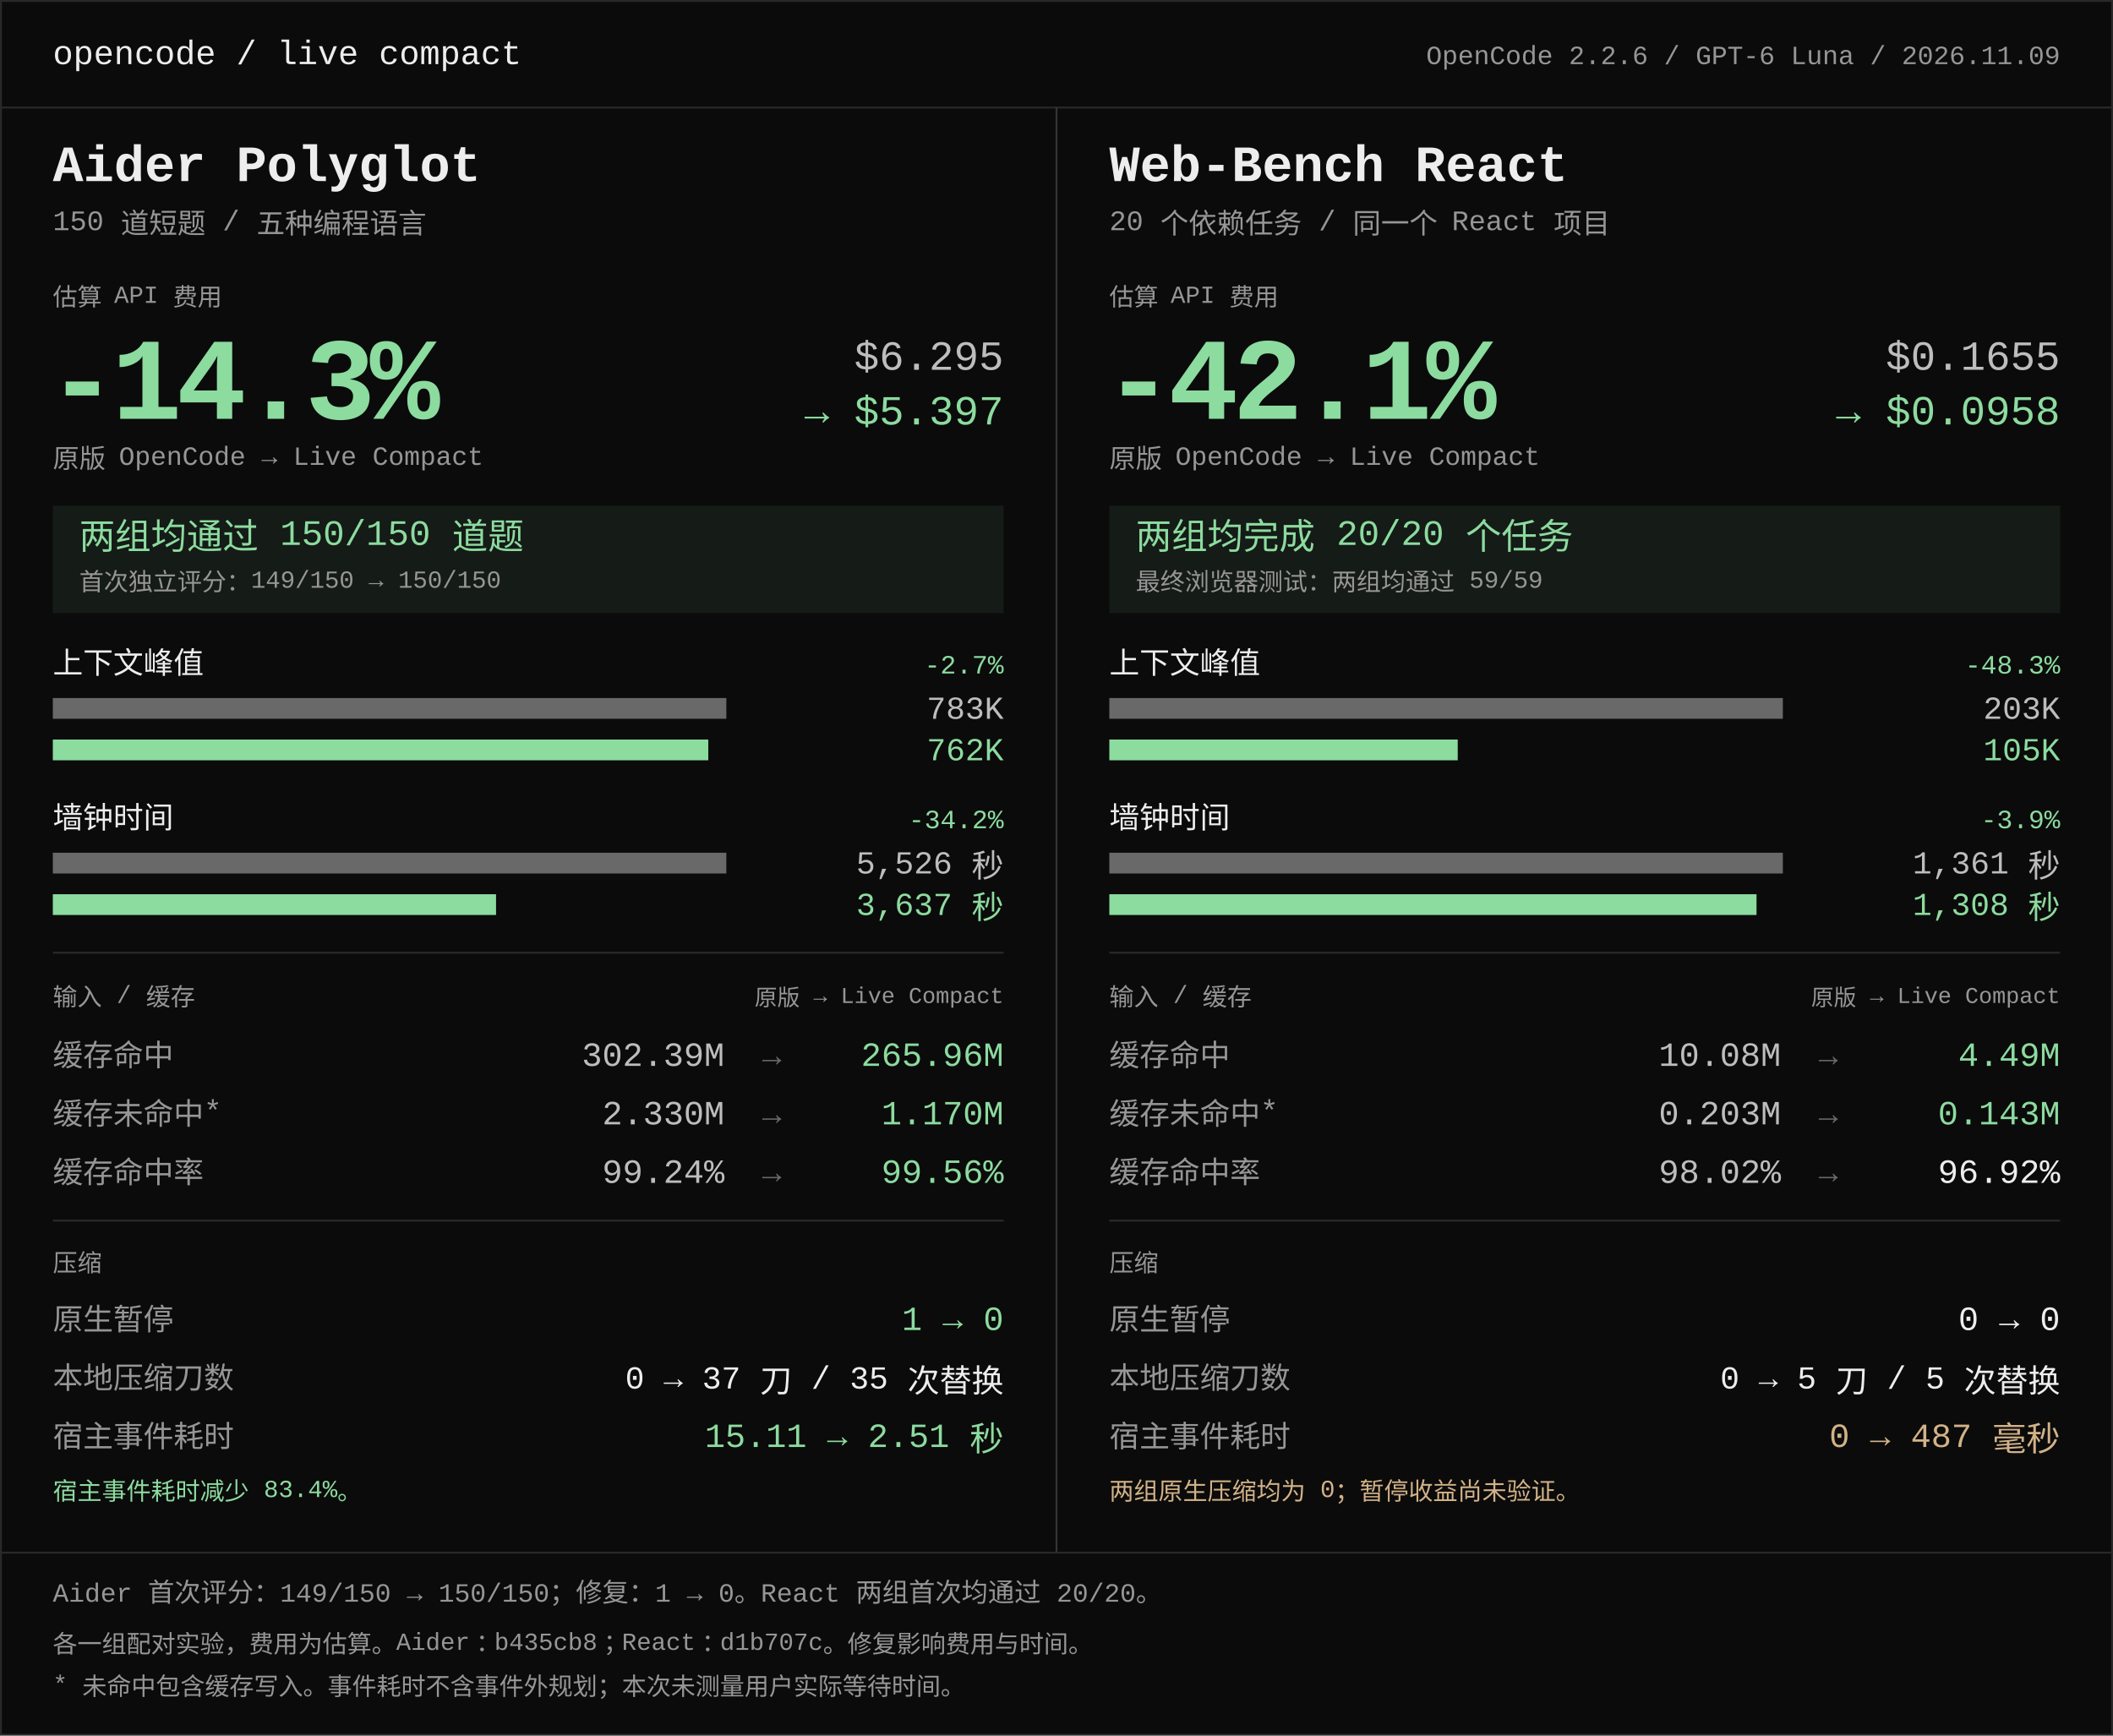
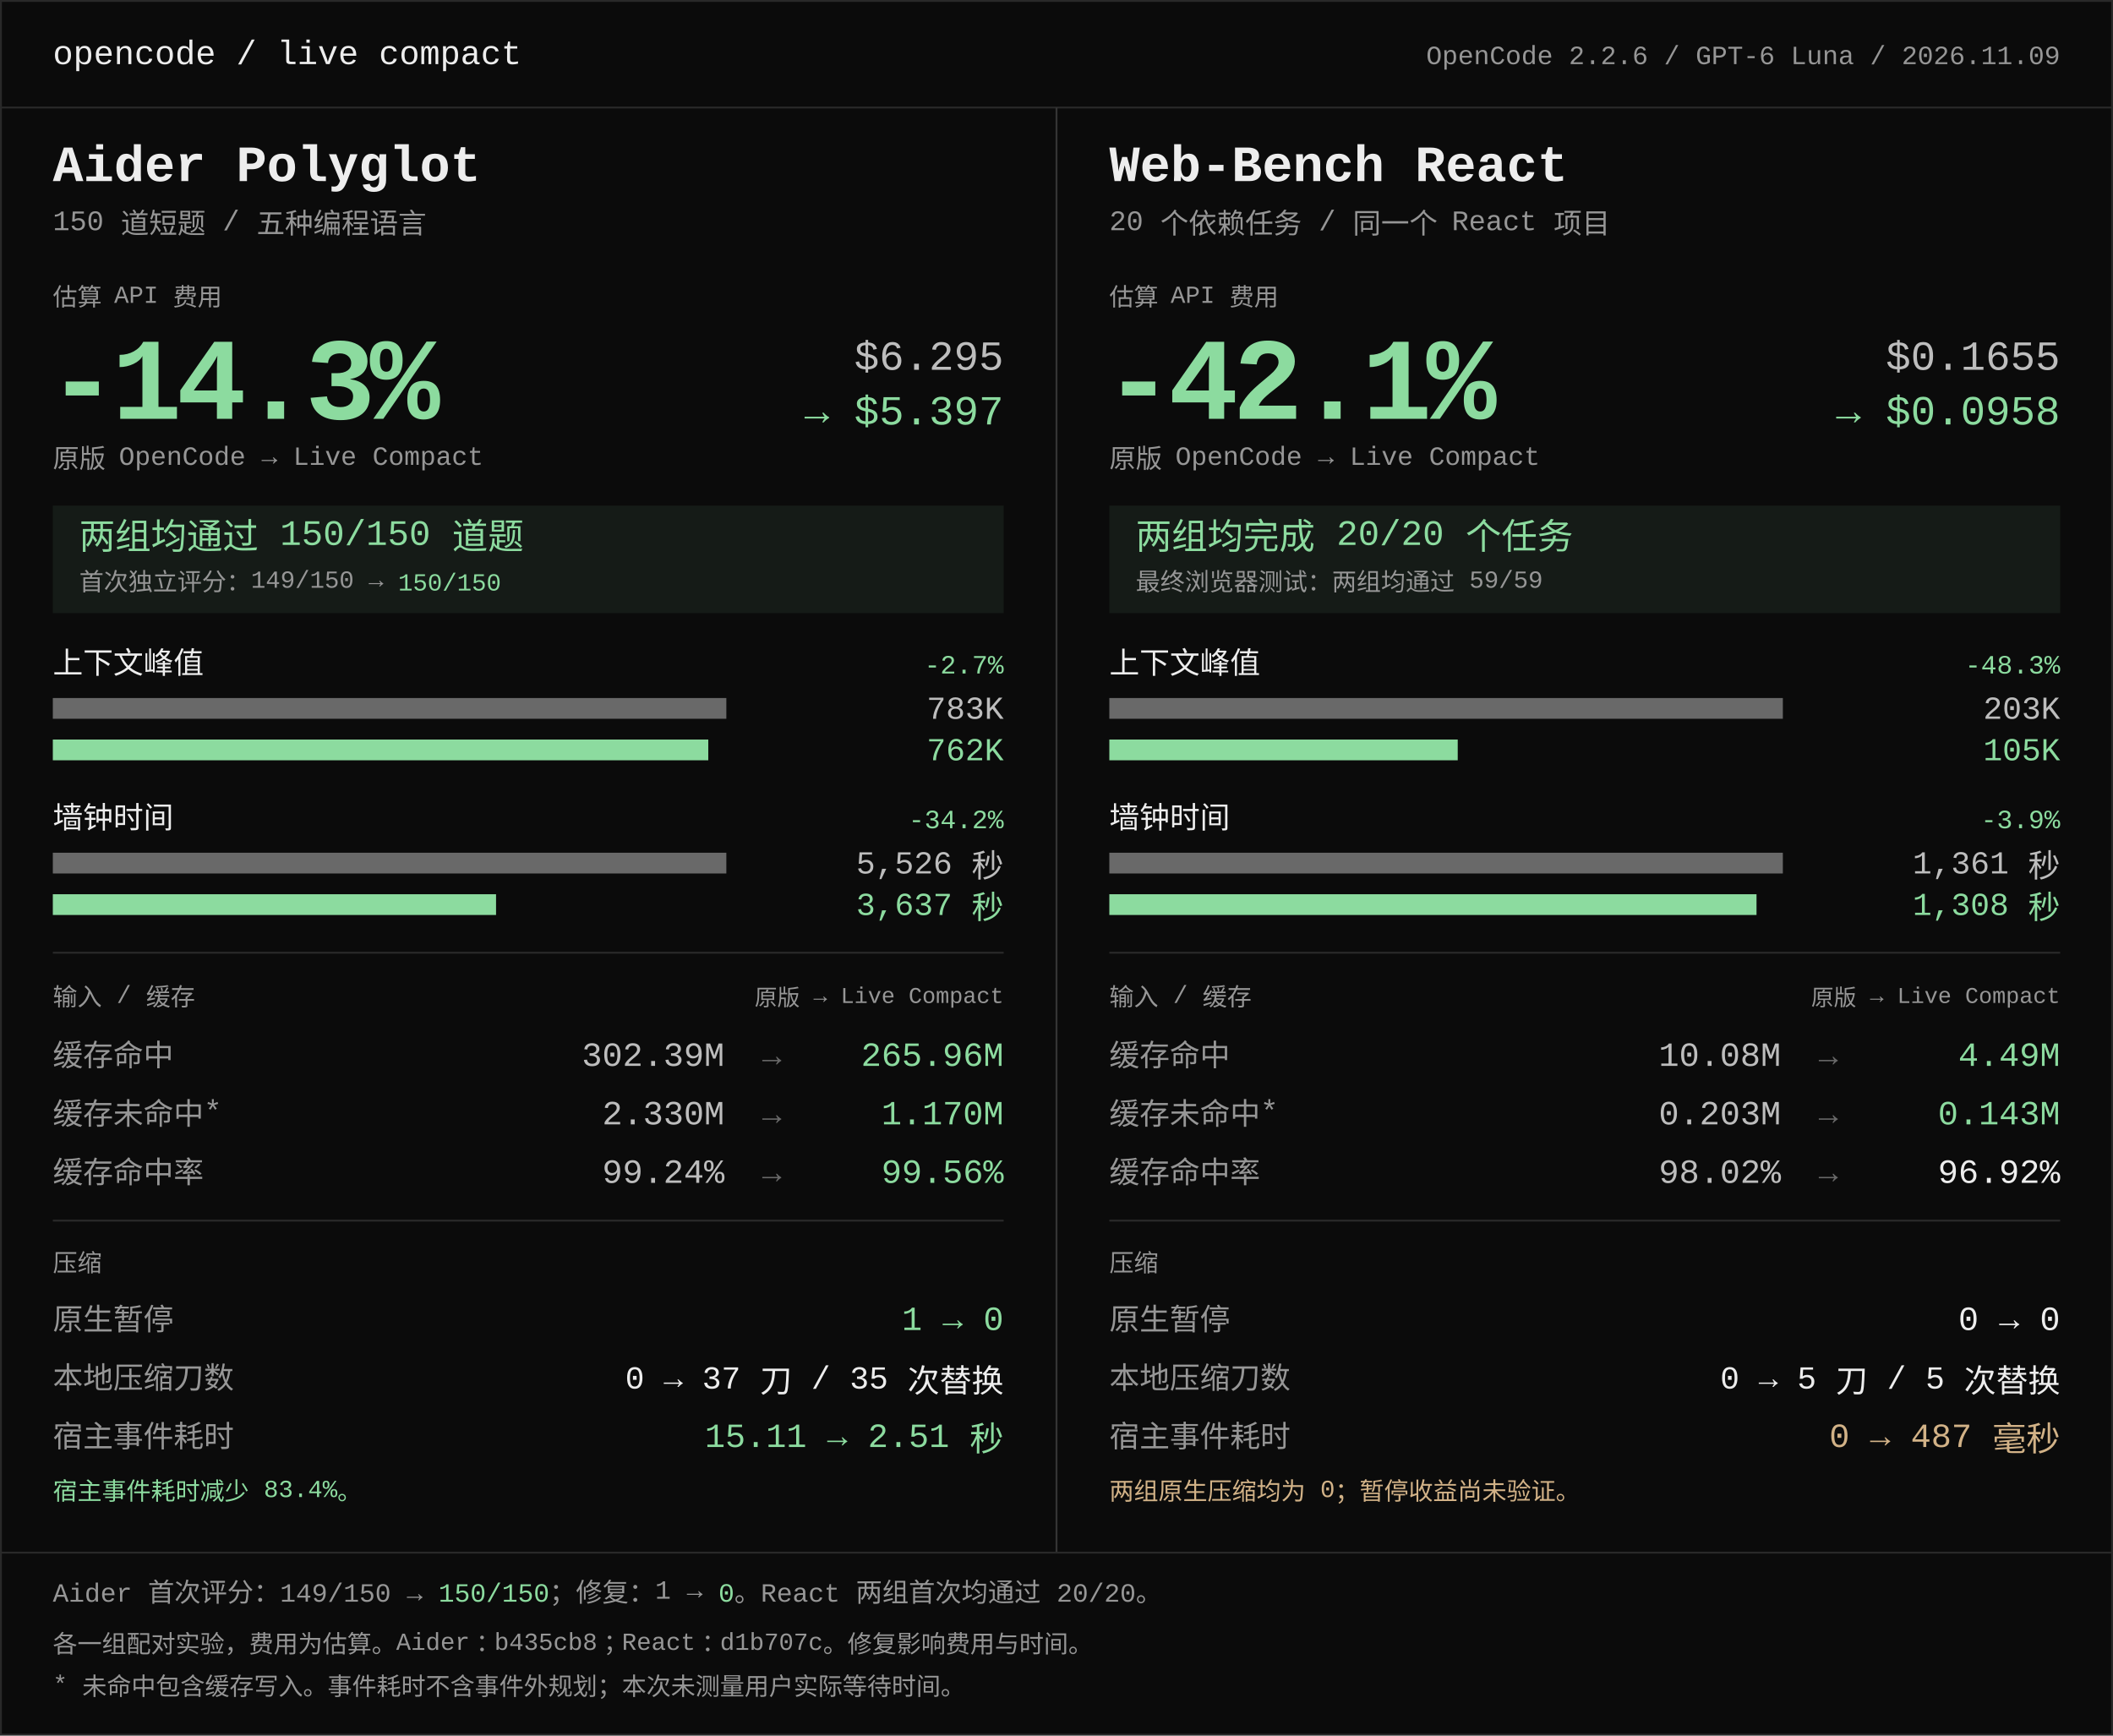
<svg xmlns="http://www.w3.org/2000/svg" width="1120" height="920" viewBox="0 0 1120 920" role="img" aria-labelledby="title desc" xml:lang="zh-CN">
  <style>text{font-family:Consolas,SFMono-Regular,Liberation Mono,Noto Sans SC,Microsoft YaHei,monospace;font-variant-numeric:tabular-nums}</style>
  <rect x="0.5" y="0.5" width="1119" height="919" fill="#0b0b0b" stroke="#292929" />
  <text x="28" y="34" font-size="18" fill="#ededed">opencode / live compact</text>
  <text x="1092" y="34" font-size="14" fill="#969696" text-anchor="end">OpenCode 2.2.6 / GPT-6 Luna / 2026.11.09</text>
  <path d="M0 57h1120" stroke="#292929" />
  <path d="M560 57V823" stroke="#353535" />
  <text x="28" y="96" font-size="27" fill="#ededed" font-weight="600">Aider Polyglot</text>
  <text x="28" y="122" font-size="15" fill="#969696">150 道短题 / 五种编程语言</text>
  <text x="28" y="162" font-size="13" fill="#969696">估算 API 费用</text>
  <text x="25" y="222" font-size="62" fill="#8cdb9f" font-weight="600" letter-spacing="-3">-14.3%</text>
  <text x="532" y="196" font-size="22" fill="#bdbdbd" text-anchor="end">$6.295</text>
  <text x="532" y="225" font-size="22" fill="#8cdb9f" text-anchor="end">→ $5.397</text>
  <text x="28" y="248" font-size="14" fill="#969696">原版 OpenCode → Live Compact</text>
  <rect x="28" y="268" width="504" height="57" fill="#151b17" />
  <text x="42" y="291" font-size="19" fill="#8cdb9f">两组均通过 150/150 道题</text>
-   <text x="42" y="313" font-size="13" fill="#969696">首次独立评分：149/150 → 150/150</text>
+   <text x="42" y="313" font-size="13" fill="#969696">首次独立评分：149/150 → <tspan fill="#8cdb9f">150/150</tspan>
+   </text>
  <text x="28" y="357" font-size="16" fill="#ededed">上下文峰值</text>
  <text x="532" y="357" font-size="14" fill="#8cdb9f" text-anchor="end">-2.7%</text>
  <rect x="28" y="370" width="357" height="11" fill="#696969" />
  <rect x="28" y="392" width="347.427" height="11" fill="#8cdb9f" />
  <text x="532" y="381" font-size="17" fill="#bdbdbd" text-anchor="end">783K</text>
  <text x="532" y="403" font-size="17" fill="#8cdb9f" text-anchor="end">762K</text>
  <text x="28" y="439" font-size="16" fill="#ededed">墙钟时间</text>
  <text x="532" y="439" font-size="14" fill="#8cdb9f" text-anchor="end">-34.2%</text>
  <rect x="28" y="452" width="357" height="11" fill="#696969" />
  <rect x="28" y="474" width="234.933" height="11" fill="#8cdb9f" />
  <text x="532" y="463" font-size="17" fill="#bdbdbd" text-anchor="end">5,526 秒</text>
  <text x="532" y="485" font-size="17" fill="#8cdb9f" text-anchor="end">3,637 秒</text>
  <path d="M28 505h504" stroke="#292929" />
  <text x="28" y="533" font-size="13" fill="#969696">输入 / 缓存</text>
  <text x="532" y="533" font-size="12" fill="#969696" text-anchor="end">原版 → Live Compact</text>
  <text x="28" y="565" font-size="16" fill="#969696">缓存命中</text>
  <text x="384" y="565" font-size="18" fill="#bdbdbd" text-anchor="end">302.39M</text>
  <text x="404" y="565" font-size="17" fill="#696969">→</text>
  <text x="532" y="565" font-size="18" fill="#8cdb9f" text-anchor="end">265.96M</text>
  <text x="28" y="596" font-size="16" fill="#969696">缓存未命中*</text>
  <text x="384" y="596" font-size="18" fill="#bdbdbd" text-anchor="end">2.330M</text>
  <text x="404" y="596" font-size="17" fill="#696969">→</text>
  <text x="532" y="596" font-size="18" fill="#8cdb9f" text-anchor="end">1.170M</text>
  <text x="28" y="627" font-size="16" fill="#969696">缓存命中率</text>
  <text x="384" y="627" font-size="18" fill="#bdbdbd" text-anchor="end">99.24%</text>
  <text x="404" y="627" font-size="17" fill="#696969">→</text>
  <text x="532" y="627" font-size="18" fill="#8cdb9f" text-anchor="end">99.56%</text>
  <path d="M28 647h504" stroke="#292929" />
  <text x="28" y="674" font-size="13" fill="#969696">压缩</text>
  <text x="28" y="705" font-size="16" fill="#969696">原生暂停</text>
  <text x="532" y="705" font-size="18" fill="#8cdb9f" text-anchor="end">1 → 0</text>
  <text x="28" y="736" font-size="16" fill="#969696">本地压缩刀数</text>
  <text x="532" y="736" font-size="17" fill="#ededed" text-anchor="end">0 → 37 刀 / 35 次替换</text>
  <text x="28" y="767" font-size="16" fill="#969696">宿主事件耗时</text>
  <text x="532" y="767" font-size="18" fill="#8cdb9f" text-anchor="end">15.11 → 2.51 秒</text>
  <text x="28" y="795" font-size="13" fill="#8cdb9f">宿主事件耗时减少 83.4%。</text>
  <text x="588" y="96" font-size="27" fill="#ededed" font-weight="600">Web-Bench React</text>
  <text x="588" y="122" font-size="15" fill="#969696">20 个依赖任务 / 同一个 React 项目</text>
  <text x="588" y="162" font-size="13" fill="#969696">估算 API 费用</text>
  <text x="585" y="222" font-size="62" fill="#8cdb9f" font-weight="600" letter-spacing="-3">-42.1%</text>
  <text x="1092" y="196" font-size="22" fill="#bdbdbd" text-anchor="end">$0.1655</text>
  <text x="1092" y="225" font-size="22" fill="#8cdb9f" text-anchor="end">→ $0.0958</text>
  <text x="588" y="248" font-size="14" fill="#969696">原版 OpenCode → Live Compact</text>
  <rect x="588" y="268" width="504" height="57" fill="#151b17" />
  <text x="602" y="291" font-size="19" fill="#8cdb9f">两组均完成 20/20 个任务</text>
  <text x="602" y="313" font-size="13" fill="#969696">最终浏览器测试：两组均通过 59/59</text>
  <text x="588" y="357" font-size="16" fill="#ededed">上下文峰值</text>
  <text x="1092" y="357" font-size="14" fill="#8cdb9f" text-anchor="end">-48.3%</text>
  <rect x="588" y="370" width="357" height="11" fill="#696969" />
  <rect x="588" y="392" width="184.672" height="11" fill="#8cdb9f" />
  <text x="1092" y="381" font-size="17" fill="#bdbdbd" text-anchor="end">203K</text>
  <text x="1092" y="403" font-size="17" fill="#8cdb9f" text-anchor="end">105K</text>
  <text x="588" y="439" font-size="16" fill="#ededed">墙钟时间</text>
  <text x="1092" y="439" font-size="14" fill="#8cdb9f" text-anchor="end">-3.9%</text>
  <rect x="588" y="452" width="357" height="11" fill="#696969" />
  <rect x="588" y="474" width="343.047" height="11" fill="#8cdb9f" />
  <text x="1092" y="463" font-size="17" fill="#bdbdbd" text-anchor="end">1,361 秒</text>
  <text x="1092" y="485" font-size="17" fill="#8cdb9f" text-anchor="end">1,308 秒</text>
  <path d="M588 505h504" stroke="#292929" />
  <text x="588" y="533" font-size="13" fill="#969696">输入 / 缓存</text>
  <text x="1092" y="533" font-size="12" fill="#969696" text-anchor="end">原版 → Live Compact</text>
  <text x="588" y="565" font-size="16" fill="#969696">缓存命中</text>
  <text x="944" y="565" font-size="18" fill="#bdbdbd" text-anchor="end">10.08M</text>
  <text x="964" y="565" font-size="17" fill="#696969">→</text>
  <text x="1092" y="565" font-size="18" fill="#8cdb9f" text-anchor="end">4.49M</text>
  <text x="588" y="596" font-size="16" fill="#969696">缓存未命中*</text>
  <text x="944" y="596" font-size="18" fill="#bdbdbd" text-anchor="end">0.203M</text>
  <text x="964" y="596" font-size="17" fill="#696969">→</text>
  <text x="1092" y="596" font-size="18" fill="#8cdb9f" text-anchor="end">0.143M</text>
  <text x="588" y="627" font-size="16" fill="#969696">缓存命中率</text>
  <text x="944" y="627" font-size="18" fill="#bdbdbd" text-anchor="end">98.02%</text>
  <text x="964" y="627" font-size="17" fill="#696969">→</text>
  <text x="1092" y="627" font-size="18" fill="#ededed" text-anchor="end">96.92%</text>
  <path d="M588 647h504" stroke="#292929" />
  <text x="588" y="674" font-size="13" fill="#969696">压缩</text>
  <text x="588" y="705" font-size="16" fill="#969696">原生暂停</text>
  <text x="1092" y="705" font-size="18" fill="#ededed" text-anchor="end">0 → 0</text>
  <text x="588" y="736" font-size="16" fill="#969696">本地压缩刀数</text>
  <text x="1092" y="736" font-size="17" fill="#ededed" text-anchor="end">0 → 5 刀 / 5 次替换</text>
  <text x="588" y="767" font-size="16" fill="#969696">宿主事件耗时</text>
  <text x="1092" y="767" font-size="18" fill="#d2b287" text-anchor="end">0 → 487 毫秒</text>
  <text x="588" y="795" font-size="13" fill="#d2b287">两组原生压缩均为 0；暂停收益尚未验证。</text>
  <path d="M0 823h1120" stroke="#292929" />
-   <text x="28" y="849" font-size="14" fill="#969696">Aider 首次评分：149/150 → 150/150；修复：1 → 0。React 两组首次均通过 20/20。</text>
+   <text x="28" y="849" font-size="14" fill="#969696">Aider 首次评分：149/150 → <tspan fill="#8cdb9f">150/150</tspan>；修复：1 → <tspan fill="#8cdb9f">0</tspan>。React 两组首次均通过 20/20。</text>
  <text x="28" y="876" font-size="13" fill="#969696">各一组配对实验，费用为估算。Aider：b435cb8；React：d1b707c。修复影响费用与时间。</text>
  <text x="28" y="897" font-size="13" fill="#969696">* 未命中包含缓存写入。事件耗时不含事件外规划；本次未测量用户实际等待时间。</text>
</svg>
